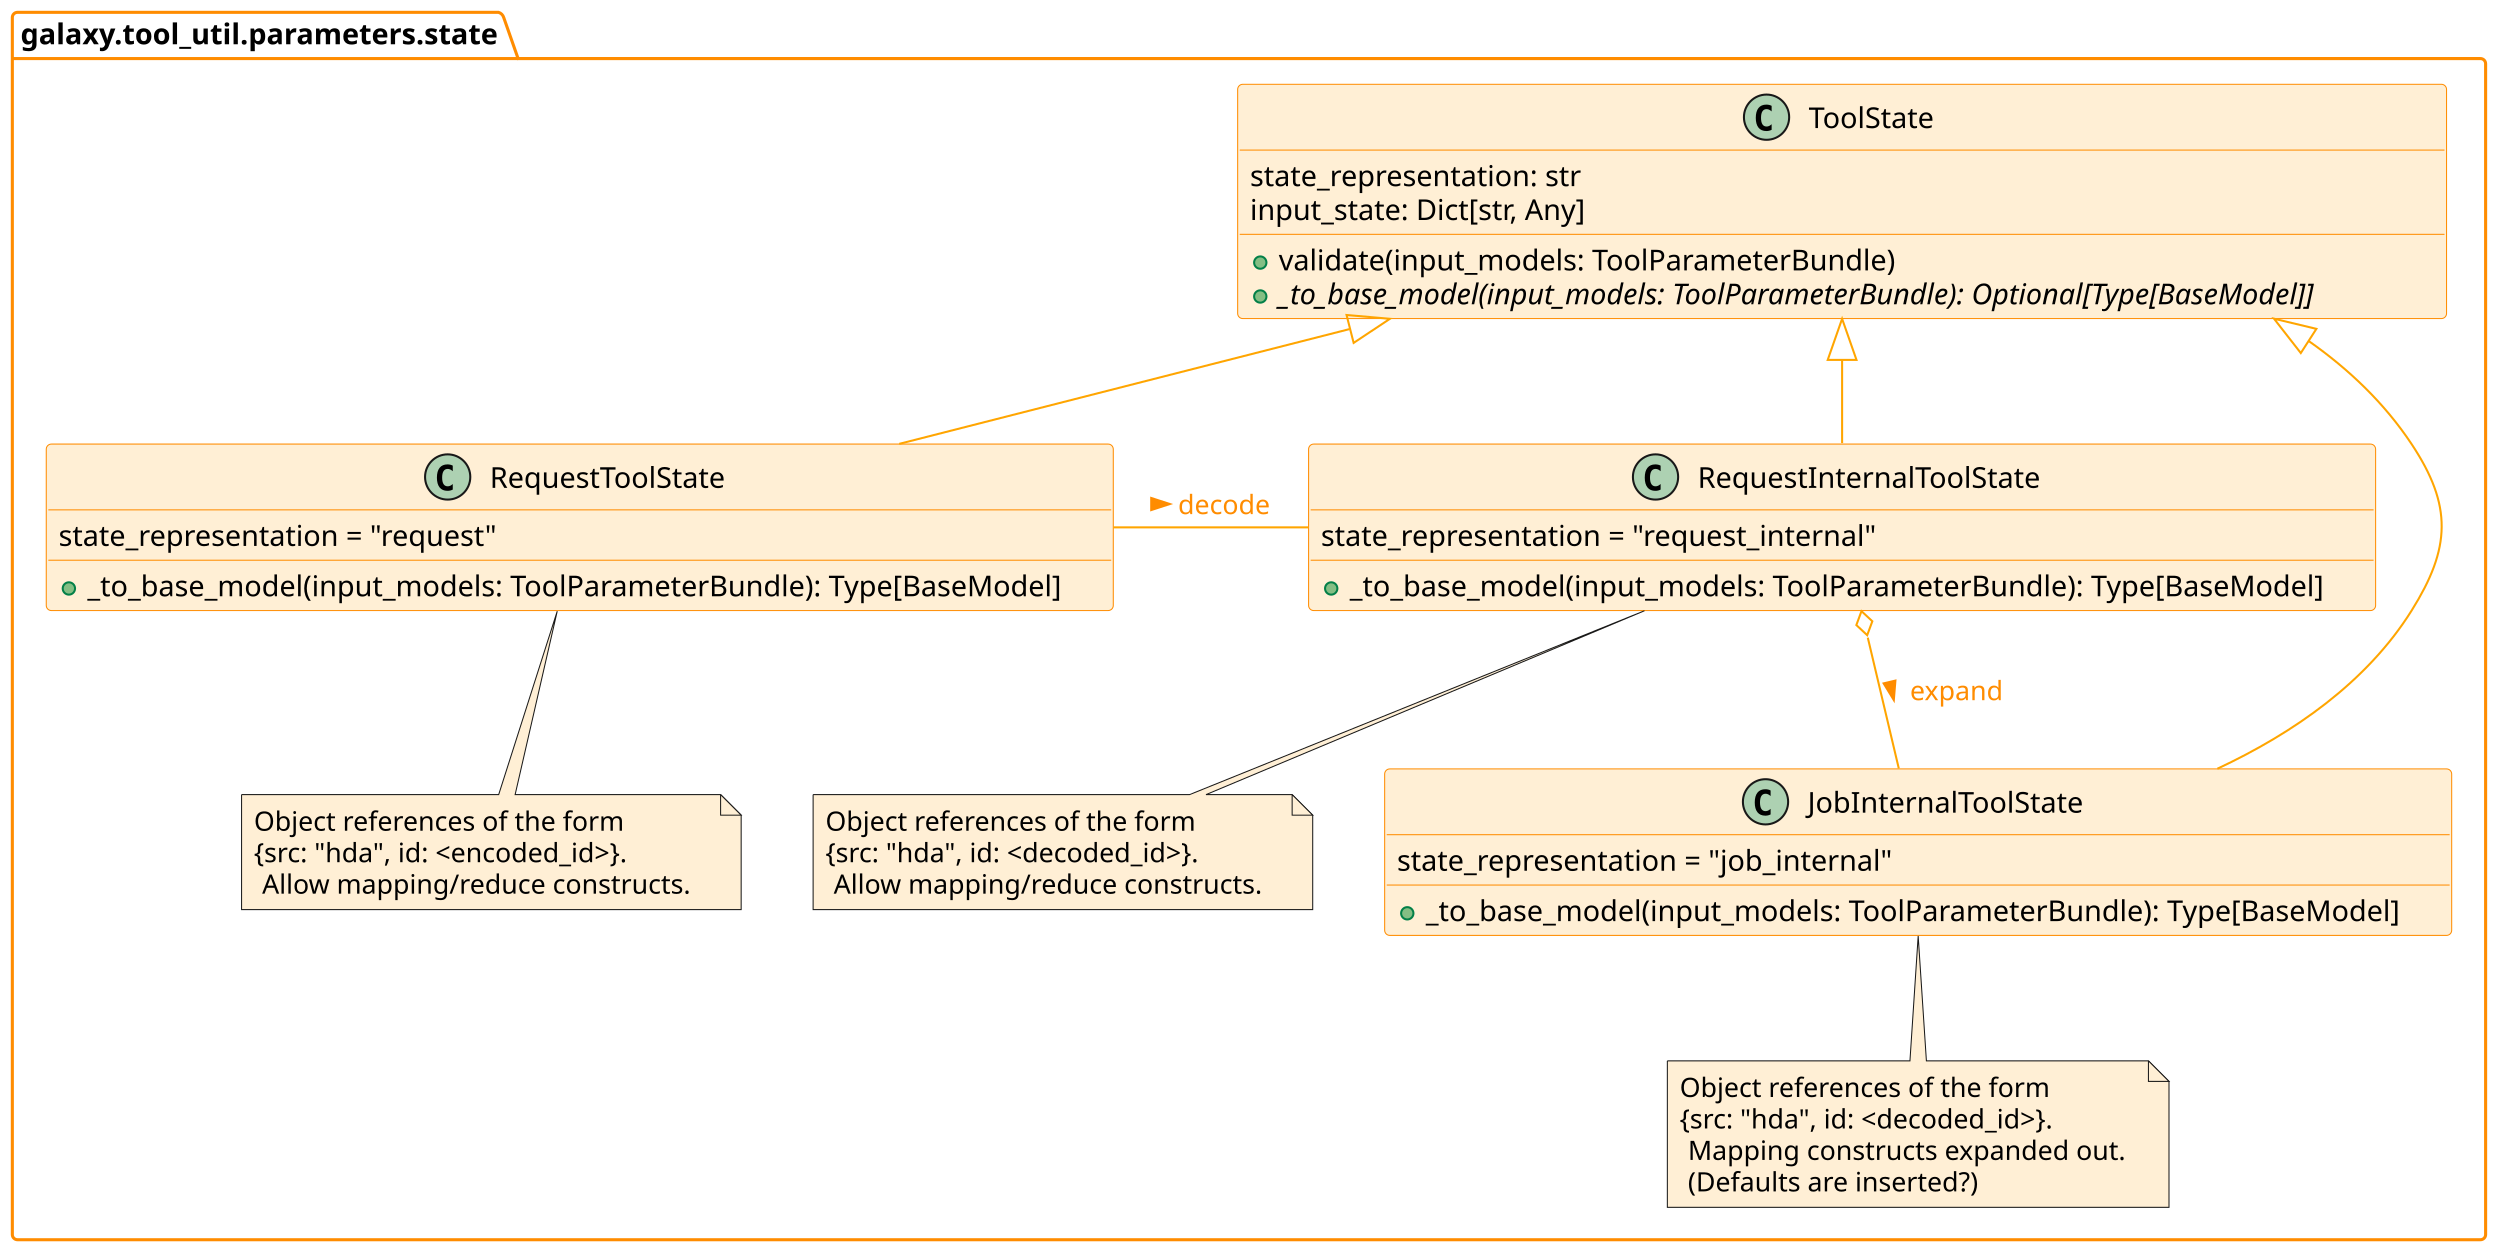
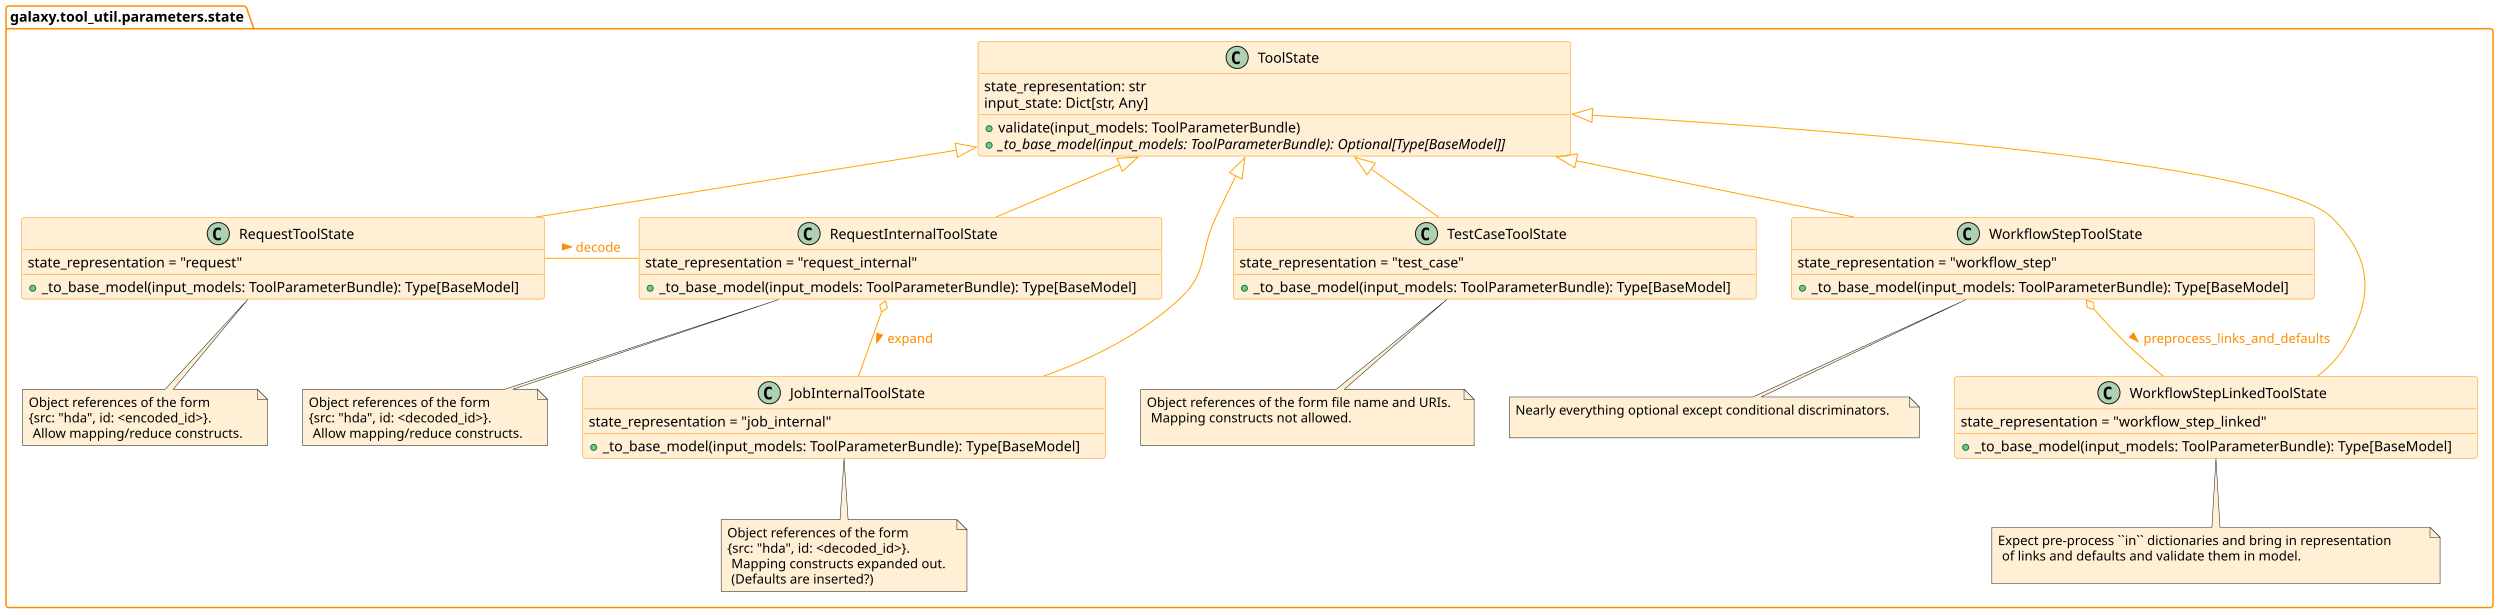
- <svg xmlns="http://www.w3.org/2000/svg" contentStyleType="text/css" height="610px" preserveAspectRatio="none" style="width:1216px;height:610px;background:#FFFFFF;" version="1.1" viewBox="0 0 1216 610" width="1216px" zoomAndPan="magnify">
+ <svg xmlns="http://www.w3.org/2000/svg" contentStyleType="text/css" height="610px" preserveAspectRatio="none" style="width:2482px;height:610px;background:#FFFFFF;" version="1.1" viewBox="0 0 2482 610" width="2482px" zoomAndPan="magnify">
  <defs />
  <g>
    <g id="cluster_galaxy.tool_util.parameters.state">
-       <path d="M8.5,6 L242.5,6 A3.75,3.75 0 0 1 245,8.5 L252,28.488 L1206.5,28.488 A2.5,2.5 0 0 1 1209,30.988 L1209,600.5 A2.5,2.5 0 0 1 1206.5,603 L8.5,603 A2.5,2.5 0 0 1 6,600.5 L6,8.5 A2.5,2.5 0 0 1 8.5,6 " fill="none" style="stroke:#FF8C00;stroke-width:1.5;" />
+       <path d="M8.5,6 L242.5,6 A3.75,3.75 0 0 1 245,8.5 L252,28.488 L2472.5,28.488 A2.5,2.5 0 0 1 2475,30.988 L2475,600.65 A2.5,2.5 0 0 1 2472.5,603.15 L8.5,603.15 A2.5,2.5 0 0 1 6,600.65 L6,8.5 A2.5,2.5 0 0 1 8.5,6 " fill="none" style="stroke:#FF8C00;stroke-width:1.5;" />
      <line style="stroke:#FF8C00;stroke-width:1.5;" x1="6" x2="252" y1="28.488" y2="28.488" />
      <text fill="#000000" font-family="sans-serif" font-size="14" font-weight="bold" lengthAdjust="spacing" textLength="233" x="10" y="21.535">galaxy.tool_util.parameters.state</text>
    </g>
    <g id="elem_ToolState">
-       <rect codeLine="5" fill="#FFEFD5" height="113.953" id="ToolState" rx="2.5" ry="2.5" style="stroke:#FF8C00;stroke-width:0.5;" width="588" x="602" y="41" />
-       <ellipse cx="859.25" cy="57" fill="#ADD1B2" rx="11" ry="11" style="stroke:#181818;stroke-width:1.0;" />
-       <path d="M861.723,63.143 Q861.142,63.442 860.503,63.591 Q859.864,63.741 859.158,63.741 Q856.651,63.741 855.332,62.089 Q854.012,60.437 854.012,57.316 Q854.012,54.187 855.332,52.535 Q856.651,50.883 859.158,50.883 Q859.864,50.883 860.511,51.032 Q861.159,51.182 861.723,51.48 L861.723,54.203 Q861.092,53.622 860.499,53.352 Q859.905,53.083 859.274,53.083 Q857.93,53.083 857.245,54.149 Q856.56,55.216 856.56,57.316 Q856.56,59.408 857.245,60.474 Q857.93,61.541 859.274,61.541 Q859.905,61.541 860.499,61.271 Q861.092,61.002 861.723,60.42 Z " fill="#000000" />
-       <text fill="#000000" font-family="sans-serif" font-size="14" lengthAdjust="spacing" textLength="65" x="879.75" y="62.291">ToolState</text>
-       <line style="stroke:#FF8C00;stroke-width:0.5;" x1="603" x2="1189" y1="73" y2="73" />
-       <text fill="#000000" font-family="sans-serif" font-size="14" lengthAdjust="spacing" textLength="167" x="608" y="90.535">state_representation: str</text>
-       <text fill="#000000" font-family="sans-serif" font-size="14" lengthAdjust="spacing" textLength="172" x="608" y="107.023">input_state: Dict[str, Any]</text>
-       <line style="stroke:#FF8C00;stroke-width:0.5;" x1="603" x2="1189" y1="113.977" y2="113.977" />
-       <ellipse cx="613" cy="127.721" fill="#84BE84" rx="3" ry="3" style="stroke:#038048;stroke-width:1.0;" />
-       <text fill="#000000" font-family="sans-serif" font-size="14" lengthAdjust="spacing" textLength="312" x="622" y="131.512">validate(input_models: ToolParameterBundle)</text>
-       <ellipse cx="613" cy="144.209" fill="#84BE84" rx="3" ry="3" style="stroke:#038048;stroke-width:1.0;" />
-       <text fill="#000000" font-family="sans-serif" font-size="14" font-style="italic" lengthAdjust="spacing" textLength="562" x="622" y="148">_to_base_model(input_models: ToolParameterBundle): Optional[Type[BaseModel]]</text>
+       <rect codeLine="5" fill="#FFEFD5" height="113.953" id="ToolState" rx="2.5" ry="2.5" style="stroke:#FF8C00;stroke-width:0.5;" width="588" x="971" y="41" />
+       <ellipse cx="1228.25" cy="57" fill="#ADD1B2" rx="11" ry="11" style="stroke:#181818;stroke-width:1.0;" />
+       <path d="M1230.723,63.143 Q1230.142,63.442 1229.503,63.591 Q1228.864,63.741 1228.158,63.741 Q1225.651,63.741 1224.332,62.089 Q1223.012,60.437 1223.012,57.316 Q1223.012,54.187 1224.332,52.535 Q1225.651,50.883 1228.158,50.883 Q1228.864,50.883 1229.511,51.032 Q1230.159,51.182 1230.723,51.48 L1230.723,54.203 Q1230.092,53.622 1229.499,53.352 Q1228.905,53.083 1228.274,53.083 Q1226.93,53.083 1226.245,54.149 Q1225.56,55.216 1225.56,57.316 Q1225.56,59.408 1226.245,60.474 Q1226.93,61.541 1228.274,61.541 Q1228.905,61.541 1229.499,61.271 Q1230.092,61.002 1230.723,60.42 Z " fill="#000000" />
+       <text fill="#000000" font-family="sans-serif" font-size="14" lengthAdjust="spacing" textLength="65" x="1248.75" y="62.291">ToolState</text>
+       <line style="stroke:#FF8C00;stroke-width:0.5;" x1="972" x2="1558" y1="73" y2="73" />
+       <text fill="#000000" font-family="sans-serif" font-size="14" lengthAdjust="spacing" textLength="167" x="977" y="90.535">state_representation: str</text>
+       <text fill="#000000" font-family="sans-serif" font-size="14" lengthAdjust="spacing" textLength="172" x="977" y="107.023">input_state: Dict[str, Any]</text>
+       <line style="stroke:#FF8C00;stroke-width:0.5;" x1="972" x2="1558" y1="113.977" y2="113.977" />
+       <ellipse cx="982" cy="127.721" fill="#84BE84" rx="3" ry="3" style="stroke:#038048;stroke-width:1.0;" />
+       <text fill="#000000" font-family="sans-serif" font-size="14" lengthAdjust="spacing" textLength="312" x="991" y="131.512">validate(input_models: ToolParameterBundle)</text>
+       <ellipse cx="982" cy="144.209" fill="#84BE84" rx="3" ry="3" style="stroke:#038048;stroke-width:1.0;" />
+       <text fill="#000000" font-family="sans-serif" font-size="14" font-style="italic" lengthAdjust="spacing" textLength="562" x="991" y="148">_to_base_model(input_models: ToolParameterBundle): Optional[Type[BaseModel]]</text>
    </g>
    <g id="elem_RequestToolState">
-       <rect codeLine="12" fill="#FFEFD5" height="80.977" id="RequestToolState" rx="2.5" ry="2.5" style="stroke:#FF8C00;stroke-width:0.5;" width="519" x="22.5" y="216" />
-       <ellipse cx="217.75" cy="232" fill="#ADD1B2" rx="11" ry="11" style="stroke:#181818;stroke-width:1.0;" />
-       <path d="M220.223,238.143 Q219.642,238.442 219.003,238.591 Q218.364,238.741 217.658,238.741 Q215.151,238.741 213.832,237.089 Q212.512,235.437 212.512,232.316 Q212.512,229.186 213.832,227.535 Q215.151,225.883 217.658,225.883 Q218.364,225.883 219.011,226.032 Q219.659,226.182 220.223,226.481 L220.223,229.203 Q219.592,228.622 218.999,228.352 Q218.405,228.083 217.774,228.083 Q216.43,228.083 215.745,229.149 Q215.06,230.216 215.06,232.316 Q215.06,234.408 215.745,235.474 Q216.43,236.541 217.774,236.541 Q218.405,236.541 218.999,236.271 Q219.592,236.001 220.223,235.42 Z " fill="#000000" />
-       <text fill="#000000" font-family="sans-serif" font-size="14" lengthAdjust="spacing" textLength="120" x="238.25" y="237.291">RequestToolState</text>
-       <line style="stroke:#FF8C00;stroke-width:0.5;" x1="23.5" x2="540.5" y1="248" y2="248" />
-       <text fill="#000000" font-family="sans-serif" font-size="14" lengthAdjust="spacing" textLength="222" x="28.5" y="265.535">state_representation = "request"</text>
-       <line style="stroke:#FF8C00;stroke-width:0.5;" x1="23.5" x2="540.5" y1="272.488" y2="272.488" />
-       <ellipse cx="33.5" cy="286.232" fill="#84BE84" rx="3" ry="3" style="stroke:#038048;stroke-width:1.0;" />
-       <text fill="#000000" font-family="sans-serif" font-size="14" lengthAdjust="spacing" textLength="493" x="42.5" y="290.023">_to_base_model(input_models: ToolParameterBundle): Type[BaseModel]</text>
+       <rect codeLine="12" fill="#FFEFD5" height="80.977" id="RequestToolState" rx="2.5" ry="2.5" style="stroke:#FF8C00;stroke-width:0.5;" width="519" x="21.5" y="215.95" />
+       <ellipse cx="216.75" cy="231.95" fill="#ADD1B2" rx="11" ry="11" style="stroke:#181818;stroke-width:1.0;" />
+       <path d="M219.223,238.093 Q218.642,238.392 218.003,238.541 Q217.364,238.691 216.658,238.691 Q214.151,238.691 212.832,237.039 Q211.512,235.387 211.512,232.266 Q211.512,229.137 212.832,227.485 Q214.151,225.833 216.658,225.833 Q217.364,225.833 218.011,225.982 Q218.659,226.132 219.223,226.43 L219.223,229.153 Q218.592,228.572 217.999,228.302 Q217.405,228.032 216.774,228.032 Q215.43,228.032 214.745,229.099 Q214.06,230.166 214.06,232.266 Q214.06,234.358 214.745,235.424 Q215.43,236.491 216.774,236.491 Q217.405,236.491 217.999,236.221 Q218.592,235.952 219.223,235.37 Z " fill="#000000" />
+       <text fill="#000000" font-family="sans-serif" font-size="14" lengthAdjust="spacing" textLength="120" x="237.25" y="237.241">RequestToolState</text>
+       <line style="stroke:#FF8C00;stroke-width:0.5;" x1="22.5" x2="539.5" y1="247.95" y2="247.95" />
+       <text fill="#000000" font-family="sans-serif" font-size="14" lengthAdjust="spacing" textLength="222" x="27.5" y="265.485">state_representation = "request"</text>
+       <line style="stroke:#FF8C00;stroke-width:0.5;" x1="22.5" x2="539.5" y1="272.438" y2="272.438" />
+       <ellipse cx="32.5" cy="286.182" fill="#84BE84" rx="3" ry="3" style="stroke:#038048;stroke-width:1.0;" />
+       <text fill="#000000" font-family="sans-serif" font-size="14" lengthAdjust="spacing" textLength="493" x="41.5" y="289.973">_to_base_model(input_models: ToolParameterBundle): Type[BaseModel]</text>
    </g>
    <g id="elem_GMN5">
-       <path d="M117.5,386.5 L117.5,442.432 A0,0 0 0 0 117.5,442.432 L360.5,442.432 A0,0 0 0 0 360.5,442.432 L360.5,396.5 L350.5,386.5 L250.56,386.5 L271.04,297.27 L242.56,386.5 L117.5,386.5 A0,0 0 0 0 117.5,386.5 " fill="#FFEFD5" style="stroke:#181818;stroke-width:0.5;" />
-       <path d="M350.5,386.5 L350.5,396.5 L360.5,396.5 L350.5,386.5 " fill="#FFEFD5" style="stroke:#181818;stroke-width:0.5;" />
-       <text fill="#000000" font-family="sans-serif" font-size="13" lengthAdjust="spacing" textLength="185" x="123.5" y="404.068">Object references of the form</text>
-       <text fill="#000000" font-family="sans-serif" font-size="13" lengthAdjust="spacing" textLength="192" x="123.5" y="419.379">{src: "hda", id: &lt;encoded_id&gt;}.</text>
-       <text fill="#000000" font-family="sans-serif" font-size="13" lengthAdjust="spacing" textLength="218" x="127.5" y="434.69">Allow mapping/reduce constructs.</text>
+       <path d="M22.5,386.45 L22.5,442.382 A0,0 0 0 0 22.5,442.382 L265.5,442.382 A0,0 0 0 0 265.5,442.382 L265.5,396.45 L255.5,386.45 L172.07,386.45 L246.07,297.21 L164.07,386.45 L22.5,386.45 A0,0 0 0 0 22.5,386.45 " fill="#FFEFD5" style="stroke:#181818;stroke-width:0.5;" />
+       <path d="M255.5,386.45 L255.5,396.45 L265.5,396.45 L255.5,386.45 " fill="#FFEFD5" style="stroke:#181818;stroke-width:0.5;" />
+       <text fill="#000000" font-family="sans-serif" font-size="13" lengthAdjust="spacing" textLength="185" x="28.5" y="404.018">Object references of the form</text>
+       <text fill="#000000" font-family="sans-serif" font-size="13" lengthAdjust="spacing" textLength="192" x="28.5" y="419.329">{src: "hda", id: &lt;encoded_id&gt;}.</text>
+       <text fill="#000000" font-family="sans-serif" font-size="13" lengthAdjust="spacing" textLength="218" x="32.5" y="434.639">Allow mapping/reduce constructs.</text>
    </g>
    <g id="elem_RequestInternalToolState">
-       <rect codeLine="18" fill="#FFEFD5" height="80.977" id="RequestInternalToolState" rx="2.5" ry="2.5" style="stroke:#FF8C00;stroke-width:0.5;" width="519" x="636.5" y="216" />
-       <ellipse cx="805.25" cy="232" fill="#ADD1B2" rx="11" ry="11" style="stroke:#181818;stroke-width:1.0;" />
-       <path d="M807.723,238.143 Q807.142,238.442 806.503,238.591 Q805.864,238.741 805.158,238.741 Q802.651,238.741 801.332,237.089 Q800.012,235.437 800.012,232.316 Q800.012,229.186 801.332,227.535 Q802.651,225.883 805.158,225.883 Q805.864,225.883 806.511,226.032 Q807.159,226.182 807.723,226.481 L807.723,229.203 Q807.092,228.622 806.499,228.352 Q805.905,228.083 805.274,228.083 Q803.93,228.083 803.245,229.149 Q802.56,230.216 802.56,232.316 Q802.56,234.408 803.245,235.474 Q803.93,236.541 805.274,236.541 Q805.905,236.541 806.499,236.271 Q807.092,236.001 807.723,235.42 Z " fill="#000000" />
-       <text fill="#000000" font-family="sans-serif" font-size="14" lengthAdjust="spacing" textLength="173" x="825.75" y="237.291">RequestInternalToolState</text>
-       <line style="stroke:#FF8C00;stroke-width:0.5;" x1="637.5" x2="1154.5" y1="248" y2="248" />
-       <text fill="#000000" font-family="sans-serif" font-size="14" lengthAdjust="spacing" textLength="282" x="642.5" y="265.535">state_representation = "request_internal"</text>
-       <line style="stroke:#FF8C00;stroke-width:0.5;" x1="637.5" x2="1154.5" y1="272.488" y2="272.488" />
-       <ellipse cx="647.5" cy="286.232" fill="#84BE84" rx="3" ry="3" style="stroke:#038048;stroke-width:1.0;" />
-       <text fill="#000000" font-family="sans-serif" font-size="14" lengthAdjust="spacing" textLength="493" x="656.5" y="290.023">_to_base_model(input_models: ToolParameterBundle): Type[BaseModel]</text>
+       <rect codeLine="18" fill="#FFEFD5" height="80.977" id="RequestInternalToolState" rx="2.5" ry="2.5" style="stroke:#FF8C00;stroke-width:0.5;" width="519" x="634.5" y="215.95" />
+       <ellipse cx="803.25" cy="231.95" fill="#ADD1B2" rx="11" ry="11" style="stroke:#181818;stroke-width:1.0;" />
+       <path d="M805.723,238.093 Q805.142,238.392 804.503,238.541 Q803.864,238.691 803.158,238.691 Q800.651,238.691 799.332,237.039 Q798.012,235.387 798.012,232.266 Q798.012,229.137 799.332,227.485 Q800.651,225.833 803.158,225.833 Q803.864,225.833 804.511,225.982 Q805.159,226.132 805.723,226.43 L805.723,229.153 Q805.092,228.572 804.499,228.302 Q803.905,228.032 803.274,228.032 Q801.93,228.032 801.245,229.099 Q800.56,230.166 800.56,232.266 Q800.56,234.358 801.245,235.424 Q801.93,236.491 803.274,236.491 Q803.905,236.491 804.499,236.221 Q805.092,235.952 805.723,235.37 Z " fill="#000000" />
+       <text fill="#000000" font-family="sans-serif" font-size="14" lengthAdjust="spacing" textLength="173" x="823.75" y="237.241">RequestInternalToolState</text>
+       <line style="stroke:#FF8C00;stroke-width:0.5;" x1="635.5" x2="1152.5" y1="247.95" y2="247.95" />
+       <text fill="#000000" font-family="sans-serif" font-size="14" lengthAdjust="spacing" textLength="282" x="640.5" y="265.485">state_representation = "request_internal"</text>
+       <line style="stroke:#FF8C00;stroke-width:0.5;" x1="635.5" x2="1152.5" y1="272.438" y2="272.438" />
+       <ellipse cx="645.5" cy="286.182" fill="#84BE84" rx="3" ry="3" style="stroke:#038048;stroke-width:1.0;" />
+       <text fill="#000000" font-family="sans-serif" font-size="14" lengthAdjust="spacing" textLength="493" x="654.5" y="289.973">_to_base_model(input_models: ToolParameterBundle): Type[BaseModel]</text>
    </g>
    <g id="elem_GMN9">
-       <path d="M395.5,386.5 L395.5,442.432 A0,0 0 0 0 395.5,442.432 L638.5,442.432 A0,0 0 0 0 638.5,442.432 L638.5,396.5 L628.5,386.5 L586.6,386.5 L799.87,297.07 L578.6,386.5 L395.5,386.5 A0,0 0 0 0 395.5,386.5 " fill="#FFEFD5" style="stroke:#181818;stroke-width:0.5;" />
-       <path d="M628.5,386.5 L628.5,396.5 L638.5,396.5 L628.5,386.5 " fill="#FFEFD5" style="stroke:#181818;stroke-width:0.5;" />
-       <text fill="#000000" font-family="sans-serif" font-size="13" lengthAdjust="spacing" textLength="185" x="401.5" y="404.068">Object references of the form</text>
-       <text fill="#000000" font-family="sans-serif" font-size="13" lengthAdjust="spacing" textLength="192" x="401.5" y="419.379">{src: "hda", id: &lt;decoded_id&gt;}.</text>
-       <text fill="#000000" font-family="sans-serif" font-size="13" lengthAdjust="spacing" textLength="218" x="405.5" y="434.69">Allow mapping/reduce constructs.</text>
+       <path d="M300.5,386.45 L300.5,442.382 A0,0 0 0 0 300.5,442.382 L543.5,442.382 A0,0 0 0 0 543.5,442.382 L543.5,396.45 L533.5,386.45 L509.08,386.45 L773.06,297.41 L501.08,386.45 L300.5,386.45 A0,0 0 0 0 300.5,386.45 " fill="#FFEFD5" style="stroke:#181818;stroke-width:0.5;" />
+       <path d="M533.5,386.45 L533.5,396.45 L543.5,396.45 L533.5,386.45 " fill="#FFEFD5" style="stroke:#181818;stroke-width:0.5;" />
+       <text fill="#000000" font-family="sans-serif" font-size="13" lengthAdjust="spacing" textLength="185" x="306.5" y="404.018">Object references of the form</text>
+       <text fill="#000000" font-family="sans-serif" font-size="13" lengthAdjust="spacing" textLength="192" x="306.5" y="419.329">{src: "hda", id: &lt;decoded_id&gt;}.</text>
+       <text fill="#000000" font-family="sans-serif" font-size="13" lengthAdjust="spacing" textLength="218" x="310.5" y="434.639">Allow mapping/reduce constructs.</text>
    </g>
    <g id="elem_JobInternalToolState">
-       <rect codeLine="24" fill="#FFEFD5" height="80.977" id="JobInternalToolState" rx="2.5" ry="2.5" style="stroke:#FF8C00;stroke-width:0.5;" width="519" x="673.5" y="374" />
-       <ellipse cx="858.75" cy="390" fill="#ADD1B2" rx="11" ry="11" style="stroke:#181818;stroke-width:1.0;" />
-       <path d="M861.223,396.143 Q860.642,396.442 860.003,396.591 Q859.364,396.741 858.658,396.741 Q856.151,396.741 854.832,395.089 Q853.512,393.437 853.512,390.316 Q853.512,387.187 854.832,385.535 Q856.151,383.883 858.658,383.883 Q859.364,383.883 860.011,384.032 Q860.659,384.182 861.223,384.481 L861.223,387.203 Q860.592,386.622 859.999,386.352 Q859.405,386.082 858.774,386.082 Q857.43,386.082 856.745,387.149 Q856.06,388.216 856.06,390.316 Q856.06,392.408 856.745,393.474 Q857.43,394.541 858.774,394.541 Q859.405,394.541 859.999,394.271 Q860.592,394.002 861.223,393.42 Z " fill="#000000" />
-       <text fill="#000000" font-family="sans-serif" font-size="14" lengthAdjust="spacing" textLength="140" x="879.25" y="395.291">JobInternalToolState</text>
-       <line style="stroke:#FF8C00;stroke-width:0.5;" x1="674.5" x2="1191.5" y1="406" y2="406" />
-       <text fill="#000000" font-family="sans-serif" font-size="14" lengthAdjust="spacing" textLength="252" x="679.5" y="423.535">state_representation = "job_internal"</text>
-       <line style="stroke:#FF8C00;stroke-width:0.5;" x1="674.5" x2="1191.5" y1="430.488" y2="430.488" />
-       <ellipse cx="684.5" cy="444.232" fill="#84BE84" rx="3" ry="3" style="stroke:#038048;stroke-width:1.0;" />
-       <text fill="#000000" font-family="sans-serif" font-size="14" lengthAdjust="spacing" textLength="493" x="693.5" y="448.023">_to_base_model(input_models: ToolParameterBundle): Type[BaseModel]</text>
+       <rect codeLine="24" fill="#FFEFD5" height="80.977" id="JobInternalToolState" rx="2.5" ry="2.5" style="stroke:#FF8C00;stroke-width:0.5;" width="519" x="578.5" y="373.93" />
+       <ellipse cx="763.75" cy="389.93" fill="#ADD1B2" rx="11" ry="11" style="stroke:#181818;stroke-width:1.0;" />
+       <path d="M766.223,396.073 Q765.642,396.372 765.003,396.521 Q764.364,396.671 763.658,396.671 Q761.151,396.671 759.832,395.019 Q758.512,393.367 758.512,390.246 Q758.512,387.116 759.832,385.465 Q761.151,383.813 763.658,383.813 Q764.364,383.813 765.011,383.962 Q765.659,384.112 766.223,384.411 L766.223,387.133 Q765.592,386.552 764.999,386.282 Q764.405,386.012 763.774,386.012 Q762.43,386.012 761.745,387.079 Q761.06,388.146 761.06,390.246 Q761.06,392.338 761.745,393.404 Q762.43,394.471 763.774,394.471 Q764.405,394.471 764.999,394.201 Q765.592,393.932 766.223,393.35 Z " fill="#000000" />
+       <text fill="#000000" font-family="sans-serif" font-size="14" lengthAdjust="spacing" textLength="140" x="784.25" y="395.221">JobInternalToolState</text>
+       <line style="stroke:#FF8C00;stroke-width:0.5;" x1="579.5" x2="1096.5" y1="405.93" y2="405.93" />
+       <text fill="#000000" font-family="sans-serif" font-size="14" lengthAdjust="spacing" textLength="252" x="584.5" y="423.465">state_representation = "job_internal"</text>
+       <line style="stroke:#FF8C00;stroke-width:0.5;" x1="579.5" x2="1096.5" y1="430.418" y2="430.418" />
+       <ellipse cx="589.5" cy="444.162" fill="#84BE84" rx="3" ry="3" style="stroke:#038048;stroke-width:1.0;" />
+       <text fill="#000000" font-family="sans-serif" font-size="14" lengthAdjust="spacing" textLength="493" x="598.5" y="447.953">_to_base_model(input_models: ToolParameterBundle): Type[BaseModel]</text>
    </g>
    <g id="elem_GMN13">
-       <path d="M811,516 L811,587.242 A0,0 0 0 0 811,587.242 L1055,587.242 A0,0 0 0 0 1055,587.242 L1055,526 L1045,516 L937,516 L933,455.27 L929,516 L811,516 A0,0 0 0 0 811,516 " fill="#FFEFD5" style="stroke:#181818;stroke-width:0.5;" />
-       <path d="M1045,516 L1045,526 L1055,526 L1045,516 " fill="#FFEFD5" style="stroke:#181818;stroke-width:0.5;" />
-       <text fill="#000000" font-family="sans-serif" font-size="13" lengthAdjust="spacing" textLength="185" x="817" y="533.568">Object references of the form</text>
-       <text fill="#000000" font-family="sans-serif" font-size="13" lengthAdjust="spacing" textLength="192" x="817" y="548.879">{src: "hda", id: &lt;decoded_id&gt;}.</text>
-       <text fill="#000000" font-family="sans-serif" font-size="13" lengthAdjust="spacing" textLength="219" x="821" y="564.189">Mapping constructs expanded out.</text>
-       <text fill="#000000" font-family="sans-serif" font-size="13" lengthAdjust="spacing" textLength="144" x="821" y="579.5">(Defaults are inserted?)</text>
+       <path d="M716,515.91 L716,587.152 A0,0 0 0 0 716,587.152 L960,587.152 A0,0 0 0 0 960,587.152 L960,525.91 L950,515.91 L842,515.91 L838,455.23 L834,515.91 L716,515.91 A0,0 0 0 0 716,515.91 " fill="#FFEFD5" style="stroke:#181818;stroke-width:0.5;" />
+       <path d="M950,515.91 L950,525.91 L960,525.91 L950,515.91 " fill="#FFEFD5" style="stroke:#181818;stroke-width:0.5;" />
+       <text fill="#000000" font-family="sans-serif" font-size="13" lengthAdjust="spacing" textLength="185" x="722" y="533.478">Object references of the form</text>
+       <text fill="#000000" font-family="sans-serif" font-size="13" lengthAdjust="spacing" textLength="192" x="722" y="548.789">{src: "hda", id: &lt;decoded_id&gt;}.</text>
+       <text fill="#000000" font-family="sans-serif" font-size="13" lengthAdjust="spacing" textLength="219" x="726" y="564.1">Mapping constructs expanded out.</text>
+       <text fill="#000000" font-family="sans-serif" font-size="13" lengthAdjust="spacing" textLength="144" x="726" y="579.41">(Defaults are inserted?)</text>
+     </g>
+     <g id="elem_TestCaseToolState">
+       <rect codeLine="31" fill="#FFEFD5" height="80.977" id="TestCaseToolState" rx="2.5" ry="2.5" style="stroke:#FF8C00;stroke-width:0.5;" width="519" x="1224.5" y="215.95" />
+       <ellipse cx="1416.25" cy="231.95" fill="#ADD1B2" rx="11" ry="11" style="stroke:#181818;stroke-width:1.0;" />
+       <path d="M1418.723,238.093 Q1418.142,238.392 1417.503,238.541 Q1416.864,238.691 1416.158,238.691 Q1413.651,238.691 1412.332,237.039 Q1411.012,235.387 1411.012,232.266 Q1411.012,229.137 1412.332,227.485 Q1413.651,225.833 1416.158,225.833 Q1416.864,225.833 1417.511,225.982 Q1418.159,226.132 1418.723,226.43 L1418.723,229.153 Q1418.092,228.572 1417.499,228.302 Q1416.905,228.032 1416.274,228.032 Q1414.93,228.032 1414.245,229.099 Q1413.56,230.166 1413.56,232.266 Q1413.56,234.358 1414.245,235.424 Q1414.93,236.491 1416.274,236.491 Q1416.905,236.491 1417.499,236.221 Q1418.092,235.952 1418.723,235.37 Z " fill="#000000" />
+       <text fill="#000000" font-family="sans-serif" font-size="14" lengthAdjust="spacing" textLength="127" x="1436.75" y="237.241">TestCaseToolState</text>
+       <line style="stroke:#FF8C00;stroke-width:0.5;" x1="1225.5" x2="1742.5" y1="247.95" y2="247.95" />
+       <text fill="#000000" font-family="sans-serif" font-size="14" lengthAdjust="spacing" textLength="232" x="1230.5" y="265.485">state_representation = "test_case"</text>
+       <line style="stroke:#FF8C00;stroke-width:0.5;" x1="1225.5" x2="1742.5" y1="272.438" y2="272.438" />
+       <ellipse cx="1235.5" cy="286.182" fill="#84BE84" rx="3" ry="3" style="stroke:#038048;stroke-width:1.0;" />
+       <text fill="#000000" font-family="sans-serif" font-size="14" lengthAdjust="spacing" textLength="493" x="1244.5" y="289.973">_to_base_model(input_models: ToolParameterBundle): Type[BaseModel]</text>
+     </g>
+     <g id="elem_GMN17">
+       <path d="M1132.5,386.45 L1132.5,442.382 A0,0 0 0 0 1132.5,442.382 L1463.5,442.382 A0,0 0 0 0 1463.5,442.382 L1463.5,396.45 L1453.5,386.45 L1334.68,386.45 L1436.58,297.21 L1326.68,386.45 L1132.5,386.45 A0,0 0 0 0 1132.5,386.45 " fill="#FFEFD5" style="stroke:#181818;stroke-width:0.5;" />
+       <path d="M1453.5,386.45 L1453.5,396.45 L1463.5,396.45 L1453.5,386.45 " fill="#FFEFD5" style="stroke:#181818;stroke-width:0.5;" />
+       <text fill="#000000" font-family="sans-serif" font-size="13" lengthAdjust="spacing" textLength="310" x="1138.5" y="404.018">Object references of the form file name and URIs.</text>
+       <text fill="#000000" font-family="sans-serif" font-size="13" lengthAdjust="spacing" textLength="206" x="1142.5" y="419.329">Mapping constructs not allowed.</text>
+       <text fill="#000000" font-family="sans-serif" font-size="13" lengthAdjust="spacing" textLength="4" x="1138.5" y="434.639"> </text>
+     </g>
+     <g id="elem_WorkflowStepToolState">
+       <rect codeLine="37" fill="#FFEFD5" height="80.977" id="WorkflowStepToolState" rx="2.5" ry="2.5" style="stroke:#FF8C00;stroke-width:0.5;" width="519" x="1778.5" y="215.95" />
+       <ellipse cx="1954.25" cy="231.95" fill="#ADD1B2" rx="11" ry="11" style="stroke:#181818;stroke-width:1.0;" />
+       <path d="M1956.723,238.093 Q1956.142,238.392 1955.503,238.541 Q1954.864,238.691 1954.158,238.691 Q1951.651,238.691 1950.332,237.039 Q1949.012,235.387 1949.012,232.266 Q1949.012,229.137 1950.332,227.485 Q1951.651,225.833 1954.158,225.833 Q1954.864,225.833 1955.511,225.982 Q1956.159,226.132 1956.723,226.43 L1956.723,229.153 Q1956.092,228.572 1955.499,228.302 Q1954.905,228.032 1954.274,228.032 Q1952.93,228.032 1952.245,229.099 Q1951.56,230.166 1951.56,232.266 Q1951.56,234.358 1952.245,235.424 Q1952.93,236.491 1954.274,236.491 Q1954.905,236.491 1955.499,236.221 Q1956.092,235.952 1956.723,235.37 Z " fill="#000000" />
+       <text fill="#000000" font-family="sans-serif" font-size="14" lengthAdjust="spacing" textLength="159" x="1974.75" y="237.241">WorkflowStepToolState</text>
+       <line style="stroke:#FF8C00;stroke-width:0.5;" x1="1779.5" x2="2296.5" y1="247.95" y2="247.95" />
+       <text fill="#000000" font-family="sans-serif" font-size="14" lengthAdjust="spacing" textLength="269" x="1784.5" y="265.485">state_representation = "workflow_step"</text>
+       <line style="stroke:#FF8C00;stroke-width:0.5;" x1="1779.5" x2="2296.5" y1="272.438" y2="272.438" />
+       <ellipse cx="1789.5" cy="286.182" fill="#84BE84" rx="3" ry="3" style="stroke:#038048;stroke-width:1.0;" />
+       <text fill="#000000" font-family="sans-serif" font-size="14" lengthAdjust="spacing" textLength="493" x="1798.5" y="289.973">_to_base_model(input_models: ToolParameterBundle): Type[BaseModel]</text>
+     </g>
+     <g id="elem_GMN21">
+       <path d="M1498.5,394.11 L1498.5,434.731 A0,0 0 0 0 1498.5,434.731 L1905.5,434.731 A0,0 0 0 0 1905.5,434.731 L1905.5,404.11 L1895.5,394.11 L1748.36,394.11 L1951.91,297.41 L1740.36,394.11 L1498.5,394.11 A0,0 0 0 0 1498.5,394.11 " fill="#FFEFD5" style="stroke:#181818;stroke-width:0.5;" />
+       <path d="M1895.5,394.11 L1895.5,404.11 L1905.5,404.11 L1895.5,394.11 " fill="#FFEFD5" style="stroke:#181818;stroke-width:0.5;" />
+       <text fill="#000000" font-family="sans-serif" font-size="13" lengthAdjust="spacing" textLength="386" x="1504.5" y="411.678">Nearly everything optional except conditional discriminators.</text>
+       <text fill="#000000" font-family="sans-serif" font-size="13" lengthAdjust="spacing" textLength="4" x="1504.5" y="426.989"> </text>
+     </g>
+     <g id="elem_WorkflowStepLinkedToolState">
+       <rect codeLine="43" fill="#FFEFD5" height="80.977" id="WorkflowStepLinkedToolState" rx="2.5" ry="2.5" style="stroke:#FF8C00;stroke-width:0.5;" width="519" x="1940.5" y="373.93" />
+       <ellipse cx="2093.75" cy="389.93" fill="#ADD1B2" rx="11" ry="11" style="stroke:#181818;stroke-width:1.0;" />
+       <path d="M2096.223,396.073 Q2095.642,396.372 2095.003,396.521 Q2094.364,396.671 2093.658,396.671 Q2091.151,396.671 2089.831,395.019 Q2088.512,393.367 2088.512,390.246 Q2088.512,387.116 2089.831,385.465 Q2091.151,383.813 2093.658,383.813 Q2094.364,383.813 2095.011,383.962 Q2095.659,384.112 2096.223,384.411 L2096.223,387.133 Q2095.592,386.552 2094.999,386.282 Q2094.405,386.012 2093.774,386.012 Q2092.43,386.012 2091.745,387.079 Q2091.06,388.146 2091.06,390.246 Q2091.06,392.338 2091.745,393.404 Q2092.43,394.471 2093.774,394.471 Q2094.405,394.471 2094.999,394.201 Q2095.592,393.932 2096.223,393.35 Z " fill="#000000" />
+       <text fill="#000000" font-family="sans-serif" font-size="14" lengthAdjust="spacing" textLength="204" x="2114.25" y="395.221">WorkflowStepLinkedToolState</text>
+       <line style="stroke:#FF8C00;stroke-width:0.5;" x1="1941.5" x2="2458.5" y1="405.93" y2="405.93" />
+       <text fill="#000000" font-family="sans-serif" font-size="14" lengthAdjust="spacing" textLength="318" x="1946.5" y="423.465">state_representation = "workflow_step_linked"</text>
+       <line style="stroke:#FF8C00;stroke-width:0.5;" x1="1941.5" x2="2458.5" y1="430.418" y2="430.418" />
+       <ellipse cx="1951.5" cy="444.162" fill="#84BE84" rx="3" ry="3" style="stroke:#038048;stroke-width:1.0;" />
+       <text fill="#000000" font-family="sans-serif" font-size="14" lengthAdjust="spacing" textLength="493" x="1960.5" y="447.953">_to_base_model(input_models: ToolParameterBundle): Type[BaseModel]</text>
+     </g>
+     <g id="elem_GMN25">
+       <path d="M1977.5,523.56 L1977.5,579.492 A0,0 0 0 0 1977.5,579.492 L2422.5,579.492 A0,0 0 0 0 2422.5,579.492 L2422.5,533.56 L2412.5,523.56 L2204,523.56 L2200,455.23 L2196,523.56 L1977.5,523.56 A0,0 0 0 0 1977.5,523.56 " fill="#FFEFD5" style="stroke:#181818;stroke-width:0.5;" />
+       <path d="M2412.5,523.56 L2412.5,533.56 L2422.5,533.56 L2412.5,523.56 " fill="#FFEFD5" style="stroke:#181818;stroke-width:0.5;" />
+       <text fill="#000000" font-family="sans-serif" font-size="13" lengthAdjust="spacing" textLength="424" x="1983.5" y="541.128">Expect pre-process ``in`` dictionaries and bring in representation</text>
+       <text fill="#000000" font-family="sans-serif" font-size="13" lengthAdjust="spacing" textLength="309" x="1987.5" y="556.439">of links and defaults and validate them in model.</text>
+       <text fill="#000000" font-family="sans-serif" font-size="13" lengthAdjust="spacing" textLength="4" x="1983.5" y="571.75"> </text>
    </g>
    <g id="link_ToolState_RequestToolState">
-       <path codeLine="31" d="M656.48,160.05 C582.86,178.81 503.81,198.96 437.39,215.89 " fill="none" id="ToolState-backto-RequestToolState" style="stroke:#FFA500;stroke-width:1.0;" />
-       <polygon fill="none" points="654.96,153.21,676.07,155.06,658.41,166.78,654.96,153.21" style="stroke:#FFA500;stroke-width:1.0;" />
+       <path codeLine="49" d="M949.73,149.11 C814.82,170.56 659.47,195.26 532.47,215.46 " fill="none" id="ToolState-backto-RequestToolState" style="stroke:#FFA500;stroke-width:1.0;" />
+       <polygon fill="none" points="948.42,142.23,969.27,146,950.62,156.06,948.42,142.23" style="stroke:#FFA500;stroke-width:1.0;" />
    </g>
    <g id="link_ToolState_RequestInternalToolState">
-       <path codeLine="32" d="M896,175.22 C896,189.16 896,203.19 896,215.53 " fill="none" id="ToolState-backto-RequestInternalToolState" style="stroke:#FFA500;stroke-width:1.0;" />
-       <polygon fill="none" points="889,175.06,896,155.06,903,175.06,889,175.06" style="stroke:#FFA500;stroke-width:1.0;" />
+       <path codeLine="50" d="M1111.71,163.63 C1070,181.22 1026.04,199.76 988.64,215.53 " fill="none" id="ToolState-backto-RequestInternalToolState" style="stroke:#FFA500;stroke-width:1.0;" />
+       <polygon fill="none" points="1108.78,157.27,1129.93,155.94,1114.22,170.16,1108.78,157.27" style="stroke:#FFA500;stroke-width:1.0;" />
    </g>
    <g id="link_ToolState_JobInternalToolState">
-       <path codeLine="33" d="M1122.97,165.89 C1142.51,179.6 1159.81,196.12 1173,216 C1192.9,246 1192.11,266.49 1173,297 C1151.18,331.84 1115.65,356.52 1078.53,373.91 " fill="none" id="ToolState-backto-JobInternalToolState" style="stroke:#FFA500;stroke-width:1.0;" />
-       <polygon fill="none" points="1119.11,171.73,1106.08,155.02,1126.69,159.96,1119.11,171.73" style="stroke:#FFA500;stroke-width:1.0;" />
+       <path codeLine="51" d="M1227.07,174.31 C1220.29,188.11 1213.36,202.43 1207,215.95 C1190.25,251.6 1199.97,270.24 1171,296.93 C1133.16,331.79 1084.3,356.32 1035.73,373.54 " fill="none" id="ToolState-backto-JobInternalToolState" style="stroke:#FFA500;stroke-width:1.0;" />
+       <polygon fill="none" points="1220.68,171.45,1235.82,156.63,1233.22,177.66,1220.68,171.45" style="stroke:#FFA500;stroke-width:1.0;" />
+     </g>
+     <g id="link_ToolState_TestCaseToolState">
+       <path codeLine="52" d="M1361.08,167.63 C1384.04,184.03 1407.79,201 1428.23,215.6 " fill="none" id="ToolState-backto-TestCaseToolState" style="stroke:#FFA500;stroke-width:1.0;" />
+       <polygon fill="none" points="1357.19,173.45,1344.99,156.12,1365.33,162.06,1357.19,173.45" style="stroke:#FFA500;stroke-width:1.0;" />
+     </g>
+     <g id="link_ToolState_WorkflowStepToolState">
+       <path codeLine="53" d="M1564.67,159.64 C1657.25,178.37 1756.83,198.53 1840.66,215.5 " fill="none" id="ToolState-backto-WorkflowStepToolState" style="stroke:#FFA500;stroke-width:1.0;" />
+       <polygon fill="none" points="1563.49,166.54,1545.28,155.71,1566.27,152.82,1563.49,166.54" style="stroke:#FFA500;stroke-width:1.0;" />
+     </g>
+     <g id="link_ToolState_WorkflowStepLinkedToolState">
+       <path codeLine="54" d="M1580.52,114.48 C1870.58,131.86 2263.29,164.53 2315,215.95 C2355.54,256.27 2357.23,294.8 2328,343.93 C2321.08,355.56 2311.47,365.36 2300.58,373.59 " fill="none" id="ToolState-backto-WorkflowStepLinkedToolState" style="stroke:#FFA500;stroke-width:1.0;" />
+       <polygon fill="none" points="1580.45,121.49,1560.9,113.32,1581.28,107.51,1580.45,121.49" style="stroke:#FFA500;stroke-width:1.0;" />
    </g>
    <g id="link_RequestToolState_RequestInternalToolState">
-       <path codeLine="35" d="M541.5,256.5 C572.92,256.5 605.02,256.5 636.44,256.5 " fill="none" id="RequestToolState-RequestInternalToolState" style="stroke:#FFA500;stroke-width:1.0;" />
-       <polygon fill="#FF8C00" points="569,245.155,559.955,242.216,559.955,248.094,569,245.155" style="stroke:#FF8C00;stroke-width:1.0;" />
-       <text fill="#FF8C00" font-family="sans-serif" font-size="13" lengthAdjust="spacing" textLength="45" x="573" y="250.068">decode</text>
+       <path codeLine="56" d="M540.97,256.44 C571.8,256.44 603.28,256.44 634.12,256.44 " fill="none" id="RequestToolState-RequestInternalToolState" style="stroke:#FFA500;stroke-width:1.0;" />
+       <polygon fill="#FF8C00" points="567.5,245.095,558.455,242.156,558.455,248.034,567.5,245.095" style="stroke:#FF8C00;stroke-width:1.0;" />
+       <text fill="#FF8C00" font-family="sans-serif" font-size="13" lengthAdjust="spacing" textLength="45" x="571.5" y="250.008">decode</text>
    </g>
    <g id="link_RequestInternalToolState_JobInternalToolState">
-       <path codeLine="37" d="M908.49,310.15 C913.42,330.96 919,354.47 923.58,373.8 " fill="none" id="RequestInternalToolState-backto-JobInternalToolState" style="stroke:#FFA500;stroke-width:1.0;" />
-       <polygon fill="none" points="905.43,297.27,902.923,304.031,908.201,308.946,910.707,302.184,905.43,297.27" style="stroke:#FFA500;stroke-width:1.0;" />
-       <polygon fill="#FF8C00" points="921.153,340.52,921.927,331.041,916.207,332.397,921.153,340.52" style="stroke:#FF8C00;stroke-width:1.0;" />
-       <text fill="#FF8C00" font-family="sans-serif" font-size="13" lengthAdjust="spacing" textLength="46" x="929" y="340.568">expand</text>
+       <path codeLine="58" d="M874.91,310.62 C867.52,331.2 859.21,354.35 852.35,373.46 " fill="none" id="RequestInternalToolState-backto-JobInternalToolState" style="stroke:#FFA500;stroke-width:1.0;" />
+       <polygon fill="none" points="879.21,298.63,873.419,302.927,875.159,309.925,880.95,305.628,879.21,298.63" style="stroke:#FFA500;stroke-width:1.0;" />
+       <polygon fill="#FF8C00" points="870.311,340.291,876.133,332.771,870.601,330.785,870.311,340.291" style="stroke:#FF8C00;stroke-width:1.0;" />
+       <text fill="#FF8C00" font-family="sans-serif" font-size="13" lengthAdjust="spacing" textLength="46" x="881" y="340.498">expand</text>
+     </g>
+     <g id="link_WorkflowStepToolState_WorkflowStepLinkedToolState">
+       <path codeLine="60" d="M2079.85,308 C2090.6,320.14 2102.4,332.81 2114,343.93 C2124.53,354.03 2136.38,364.26 2147.85,373.65 " fill="none" id="WorkflowStepToolState-backto-WorkflowStepLinkedToolState" style="stroke:#FFA500;stroke-width:1.0;" />
+       <polygon fill="none" points="2071.32,298.19,2072.236,305.343,2079.191,307.248,2078.275,300.095,2071.32,298.19" style="stroke:#FFA500;stroke-width:1.0;" />
+       <polygon fill="#FF8C00" points="2122.597,339.058,2118.131,330.661,2114.049,334.89,2122.597,339.058" style="stroke:#FF8C00;stroke-width:1.0;" />
+       <text fill="#FF8C00" font-family="sans-serif" font-size="13" lengthAdjust="spacing" textLength="195" x="2128" y="340.498">preprocess_links_and_defaults</text>
    </g>
  </g>
</svg>
